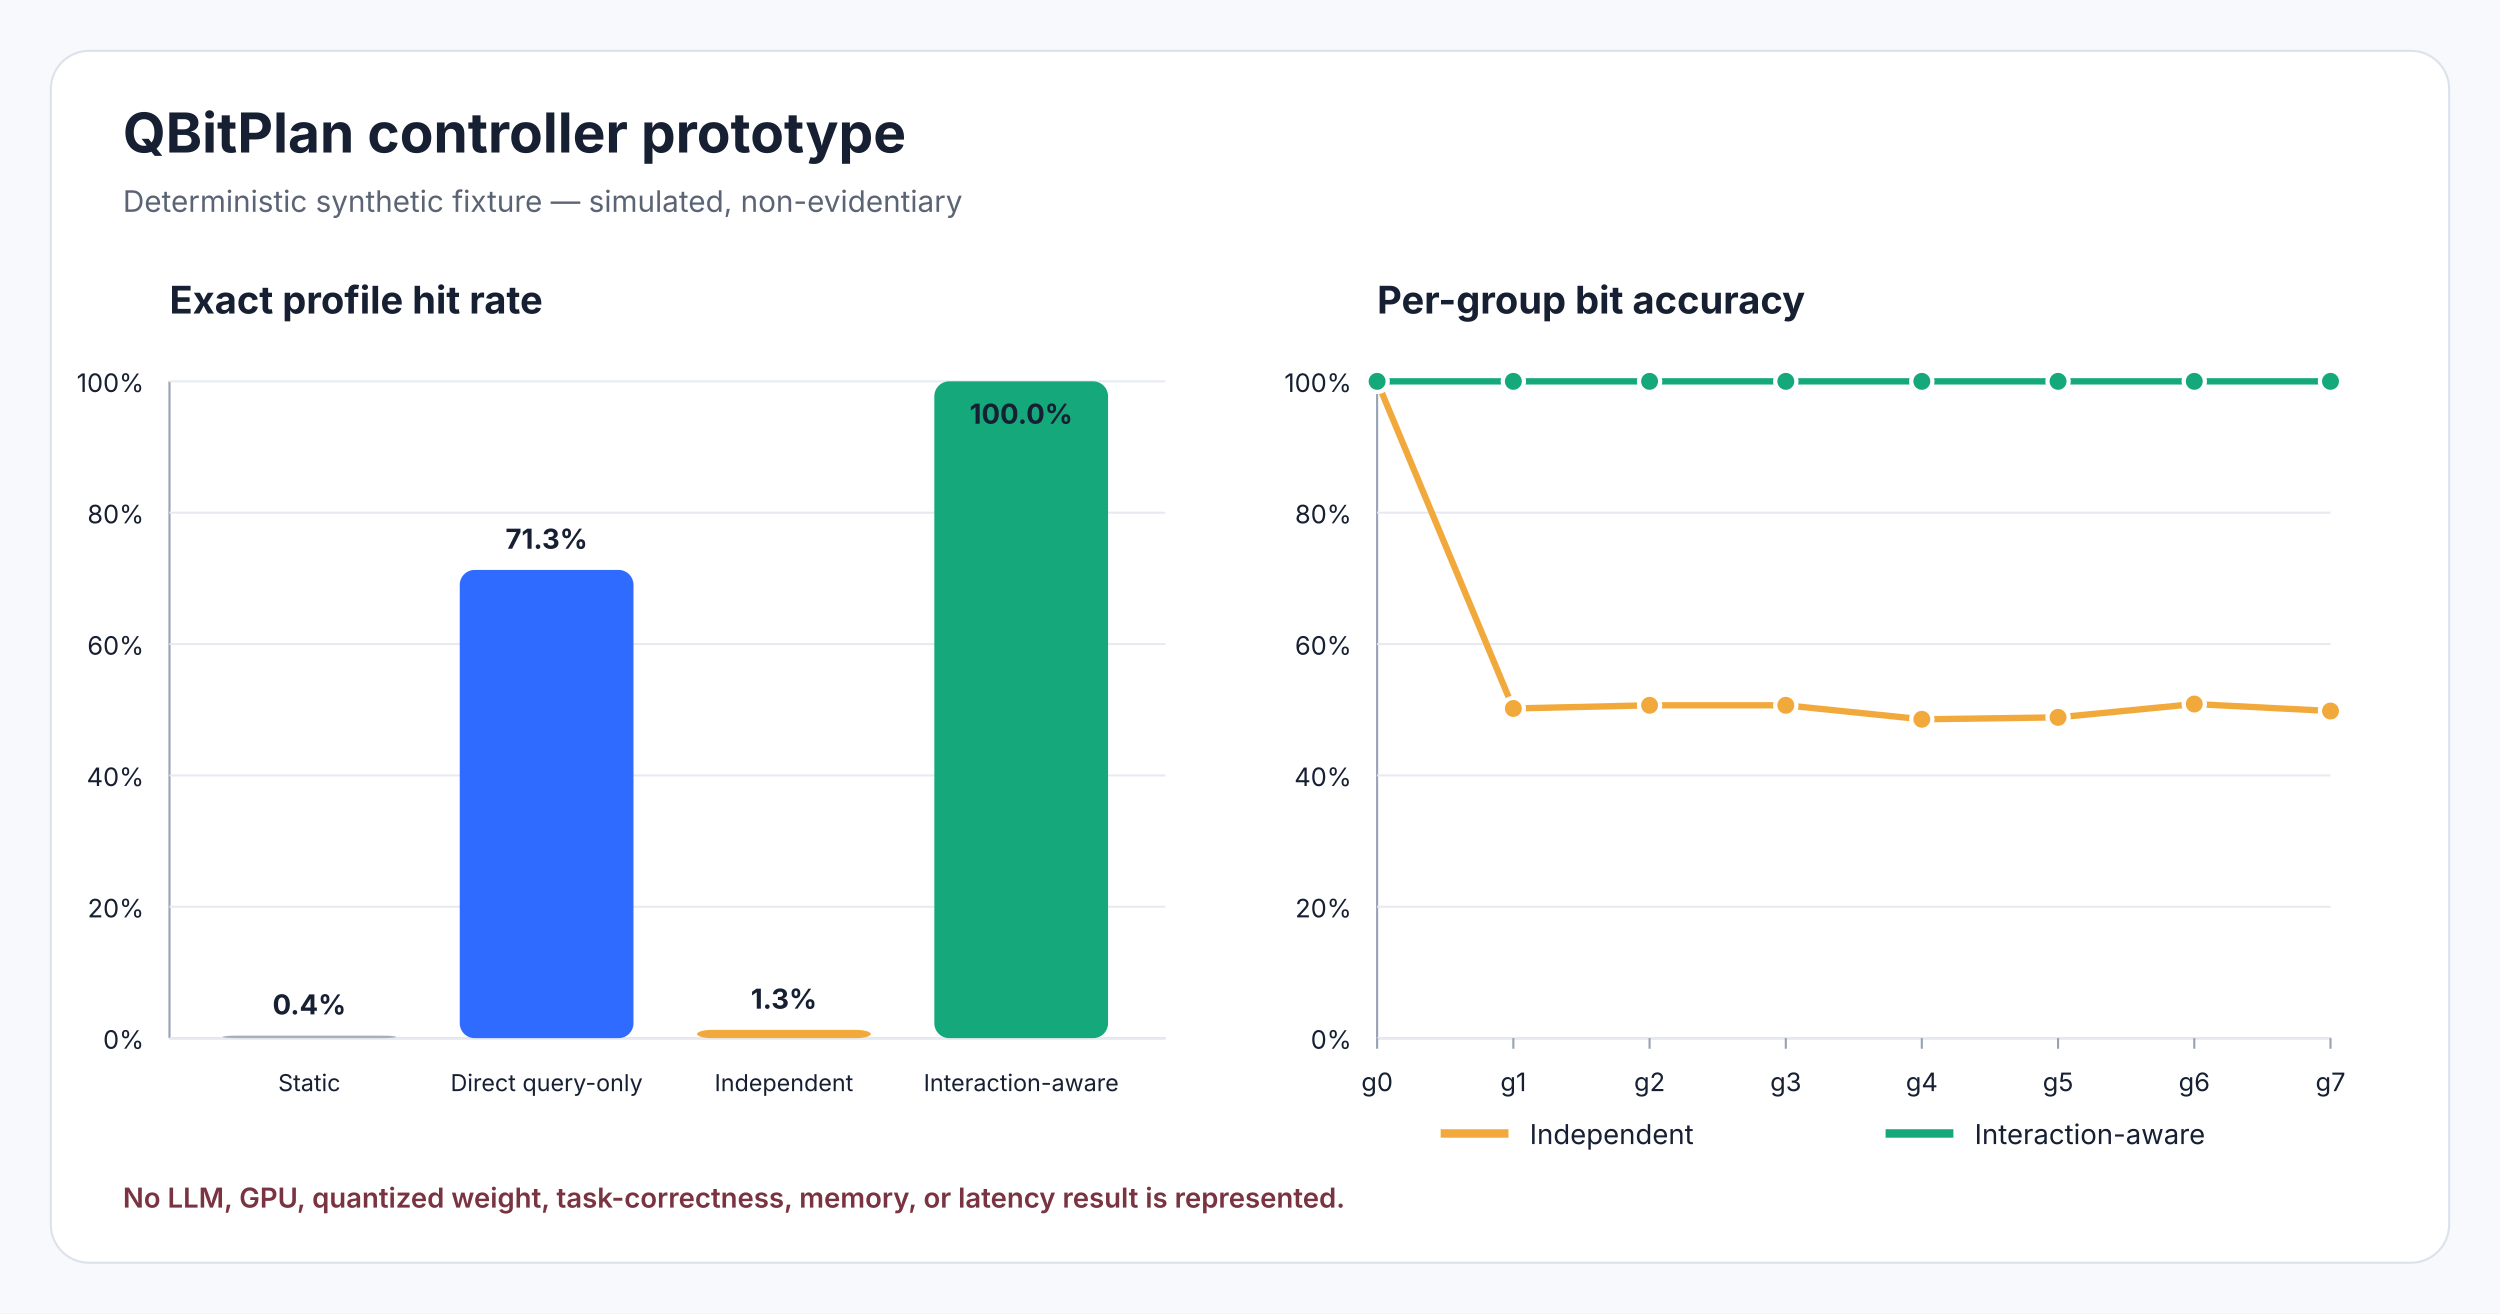
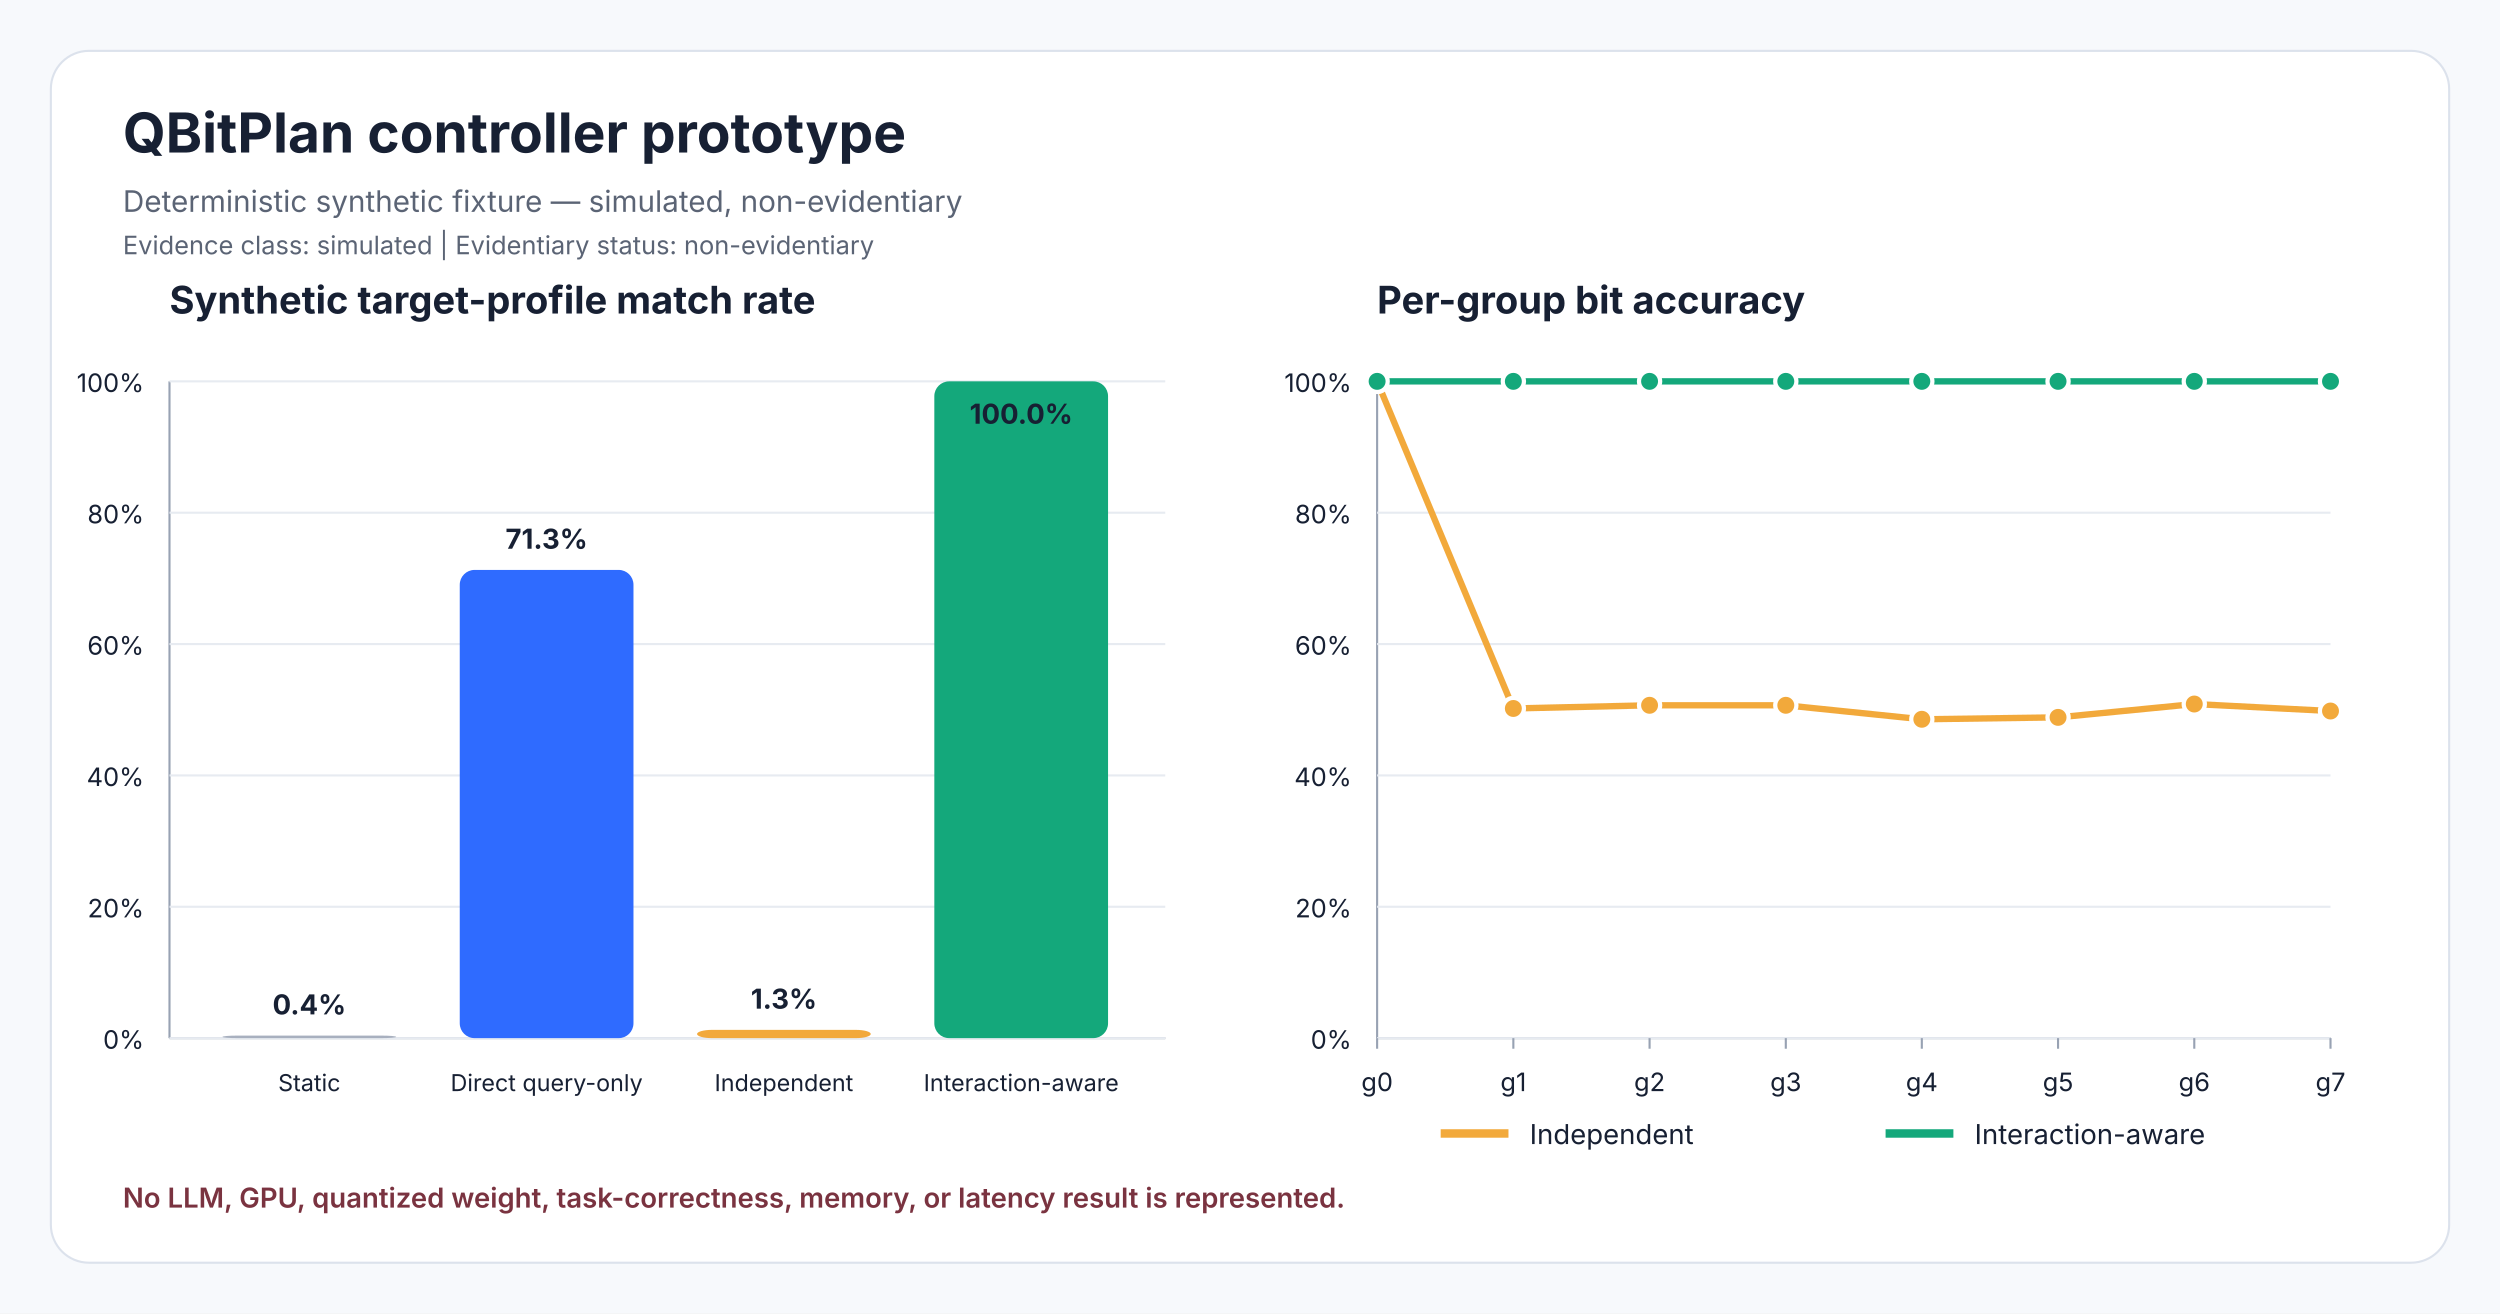
<svg xmlns="http://www.w3.org/2000/svg" width="1180" height="620" viewBox="0 0 1180 620">
  <rect width="100%" height="100%" fill="#F7F9FC" />
  <rect x="24" y="24" width="1132" height="572" rx="18" fill="white" stroke="#DCE2EC" />
  <text x="58.0" y="72.0" font-family="Inter,Arial,sans-serif" font-size="26" text-anchor="start" font-weight="700" fill="#172033">QBitPlan controller prototype</text>
  <text x="58.0" y="100.0" font-family="Inter,Arial,sans-serif" font-size="14" text-anchor="start" font-weight="400" fill="#5B6475">Deterministic synthetic fixture — simulated, non-evidentiary</text>
-   <text x="80.0" y="148.0" font-family="Inter,Arial,sans-serif" font-size="18" text-anchor="start" font-weight="700" fill="#172033">Exact profile hit rate</text>
+   <text x="58.0" y="120.0" font-family="Inter,Arial,sans-serif" font-size="12" text-anchor="start" font-weight="400" fill="#5B6475">Evidence class: simulated | Evidentiary status: non-evidentiary</text>
+   <text x="80.0" y="148.0" font-family="Inter,Arial,sans-serif" font-size="18" text-anchor="start" font-weight="700" fill="#172033">Synthetic target-profile match rate</text>
  <text x="650.0" y="148.0" font-family="Inter,Arial,sans-serif" font-size="18" text-anchor="start" font-weight="700" fill="#172033">Per-group bit accuracy</text>
  <line x1="80" y1="490" x2="550" y2="490" stroke="#98A2B3" />
  <line x1="80" y1="180" x2="80" y2="490" stroke="#98A2B3" />
  <line x1="80" y1="490.0" x2="550" y2="490.0" stroke="#E7EBF1" />
  <text x="68.0" y="495.0" font-family="Inter,Arial,sans-serif" font-size="12" text-anchor="end" font-weight="400" fill="#172033">0%</text>
  <line x1="80" y1="428.0" x2="550" y2="428.0" stroke="#E7EBF1" />
  <text x="68.0" y="433.0" font-family="Inter,Arial,sans-serif" font-size="12" text-anchor="end" font-weight="400" fill="#172033">20%</text>
  <line x1="80" y1="366.0" x2="550" y2="366.0" stroke="#E7EBF1" />
  <text x="68.0" y="371.0" font-family="Inter,Arial,sans-serif" font-size="12" text-anchor="end" font-weight="400" fill="#172033">40%</text>
  <line x1="80" y1="304.0" x2="550" y2="304.0" stroke="#E7EBF1" />
  <text x="68.0" y="309.0" font-family="Inter,Arial,sans-serif" font-size="12" text-anchor="end" font-weight="400" fill="#172033">60%</text>
  <line x1="80" y1="242.0" x2="550" y2="242.0" stroke="#E7EBF1" />
  <text x="68.0" y="247.0" font-family="Inter,Arial,sans-serif" font-size="12" text-anchor="end" font-weight="400" fill="#172033">80%</text>
  <line x1="80" y1="180.0" x2="550" y2="180.0" stroke="#E7EBF1" />
  <text x="68.0" y="185.0" font-family="Inter,Arial,sans-serif" font-size="12" text-anchor="end" font-weight="400" fill="#172033">100%</text>
  <rect x="105" y="488.8" width="82" height="1.2" rx="7" fill="#A8B0BF" />
  <text x="146.0" y="478.8" font-family="Inter,Arial,sans-serif" font-size="13" text-anchor="middle" font-weight="700" fill="#172033">0.4%</text>
  <text x="146.0" y="515.0" font-family="Inter,Arial,sans-serif" font-size="11" text-anchor="middle" font-weight="400" fill="#172033">Static</text>
  <rect x="217" y="269.0" width="82" height="221.0" rx="7" fill="#2F6BFF" />
  <text x="258.0" y="259.0" font-family="Inter,Arial,sans-serif" font-size="13" text-anchor="middle" font-weight="700" fill="#172033">71.3%</text>
  <text x="258.0" y="515.0" font-family="Inter,Arial,sans-serif" font-size="11" text-anchor="middle" font-weight="400" fill="#172033">Direct query-only</text>
  <rect x="329" y="486.1" width="82" height="3.9" rx="7" fill="#F2A93B" />
  <text x="370.0" y="476.1" font-family="Inter,Arial,sans-serif" font-size="13" text-anchor="middle" font-weight="700" fill="#172033">1.3%</text>
  <text x="370.0" y="515.0" font-family="Inter,Arial,sans-serif" font-size="11" text-anchor="middle" font-weight="400" fill="#172033">Independent</text>
  <rect x="441" y="180.0" width="82" height="310.0" rx="7" fill="#14A87B" />
  <text x="482.0" y="200.0" font-family="Inter,Arial,sans-serif" font-size="13" text-anchor="middle" font-weight="700" fill="#172033">100.0%</text>
  <text x="482.0" y="515.0" font-family="Inter,Arial,sans-serif" font-size="11" text-anchor="middle" font-weight="400" fill="#172033">Interaction-aware</text>
  <line x1="650" y1="490" x2="1100" y2="490" stroke="#98A2B3" />
  <line x1="650" y1="180" x2="650" y2="490" stroke="#98A2B3" />
  <line x1="650" y1="490.0" x2="1100" y2="490.0" stroke="#E7EBF1" />
  <text x="638.0" y="495.0" font-family="Inter,Arial,sans-serif" font-size="12" text-anchor="end" font-weight="400" fill="#172033">0%</text>
  <line x1="650" y1="428.0" x2="1100" y2="428.0" stroke="#E7EBF1" />
  <text x="638.0" y="433.0" font-family="Inter,Arial,sans-serif" font-size="12" text-anchor="end" font-weight="400" fill="#172033">20%</text>
  <line x1="650" y1="366.0" x2="1100" y2="366.0" stroke="#E7EBF1" />
  <text x="638.0" y="371.0" font-family="Inter,Arial,sans-serif" font-size="12" text-anchor="end" font-weight="400" fill="#172033">40%</text>
  <line x1="650" y1="304.0" x2="1100" y2="304.0" stroke="#E7EBF1" />
  <text x="638.0" y="309.0" font-family="Inter,Arial,sans-serif" font-size="12" text-anchor="end" font-weight="400" fill="#172033">60%</text>
  <line x1="650" y1="242.0" x2="1100" y2="242.0" stroke="#E7EBF1" />
  <text x="638.0" y="247.0" font-family="Inter,Arial,sans-serif" font-size="12" text-anchor="end" font-weight="400" fill="#172033">80%</text>
  <line x1="650" y1="180.0" x2="1100" y2="180.0" stroke="#E7EBF1" />
  <text x="638.0" y="185.0" font-family="Inter,Arial,sans-serif" font-size="12" text-anchor="end" font-weight="400" fill="#172033">100%</text>
  <line x1="650.0" y1="490" x2="650.0" y2="495" stroke="#98A2B3" />
  <text x="650.0" y="515.0" font-family="Inter,Arial,sans-serif" font-size="12" text-anchor="middle" font-weight="400" fill="#172033">g0</text>
  <line x1="714.3" y1="490" x2="714.3" y2="495" stroke="#98A2B3" />
  <text x="714.3" y="515.0" font-family="Inter,Arial,sans-serif" font-size="12" text-anchor="middle" font-weight="400" fill="#172033">g1</text>
  <line x1="778.6" y1="490" x2="778.6" y2="495" stroke="#98A2B3" />
  <text x="778.6" y="515.0" font-family="Inter,Arial,sans-serif" font-size="12" text-anchor="middle" font-weight="400" fill="#172033">g2</text>
  <line x1="842.9" y1="490" x2="842.9" y2="495" stroke="#98A2B3" />
  <text x="842.9" y="515.0" font-family="Inter,Arial,sans-serif" font-size="12" text-anchor="middle" font-weight="400" fill="#172033">g3</text>
  <line x1="907.1" y1="490" x2="907.1" y2="495" stroke="#98A2B3" />
  <text x="907.1" y="515.0" font-family="Inter,Arial,sans-serif" font-size="12" text-anchor="middle" font-weight="400" fill="#172033">g4</text>
  <line x1="971.4" y1="490" x2="971.4" y2="495" stroke="#98A2B3" />
  <text x="971.4" y="515.0" font-family="Inter,Arial,sans-serif" font-size="12" text-anchor="middle" font-weight="400" fill="#172033">g5</text>
  <line x1="1035.7" y1="490" x2="1035.7" y2="495" stroke="#98A2B3" />
  <text x="1035.7" y="515.0" font-family="Inter,Arial,sans-serif" font-size="12" text-anchor="middle" font-weight="400" fill="#172033">g6</text>
  <line x1="1100.0" y1="490" x2="1100.0" y2="495" stroke="#98A2B3" />
  <text x="1100.0" y="515.0" font-family="Inter,Arial,sans-serif" font-size="12" text-anchor="middle" font-weight="400" fill="#172033">g7</text>
  <polyline points="650.0,180.0 714.3,334.4 778.6,332.9 842.9,332.9 907.1,339.5 971.4,338.6 1035.7,332.3 1100.0,335.6" fill="none" stroke="#F2A93B" stroke-width="3" />
  <circle cx="650.0" cy="180.0" r="5" fill="#F2A93B" stroke="white" stroke-width="2" />
  <circle cx="714.3" cy="334.4" r="5" fill="#F2A93B" stroke="white" stroke-width="2" />
  <circle cx="778.6" cy="332.9" r="5" fill="#F2A93B" stroke="white" stroke-width="2" />
  <circle cx="842.9" cy="332.9" r="5" fill="#F2A93B" stroke="white" stroke-width="2" />
  <circle cx="907.1" cy="339.5" r="5" fill="#F2A93B" stroke="white" stroke-width="2" />
  <circle cx="971.4" cy="338.6" r="5" fill="#F2A93B" stroke="white" stroke-width="2" />
  <circle cx="1035.7" cy="332.3" r="5" fill="#F2A93B" stroke="white" stroke-width="2" />
  <circle cx="1100.0" cy="335.6" r="5" fill="#F2A93B" stroke="white" stroke-width="2" />
  <polyline points="650.0,180.0 714.3,180.0 778.6,180.0 842.9,180.0 907.1,180.0 971.4,180.0 1035.7,180.0 1100.0,180.0" fill="none" stroke="#14A87B" stroke-width="3" />
  <circle cx="650.0" cy="180.0" r="5" fill="#14A87B" stroke="white" stroke-width="2" />
  <circle cx="714.3" cy="180.0" r="5" fill="#14A87B" stroke="white" stroke-width="2" />
  <circle cx="778.6" cy="180.0" r="5" fill="#14A87B" stroke="white" stroke-width="2" />
  <circle cx="842.9" cy="180.0" r="5" fill="#14A87B" stroke="white" stroke-width="2" />
  <circle cx="907.1" cy="180.0" r="5" fill="#14A87B" stroke="white" stroke-width="2" />
  <circle cx="971.4" cy="180.0" r="5" fill="#14A87B" stroke="white" stroke-width="2" />
  <circle cx="1035.7" cy="180.0" r="5" fill="#14A87B" stroke="white" stroke-width="2" />
  <circle cx="1100.0" cy="180.0" r="5" fill="#14A87B" stroke="white" stroke-width="2" />
  <line x1="680" y1="535" x2="712" y2="535" stroke="#F2A93B" stroke-width="4" />
  <text x="722.0" y="540.0" font-family="Inter,Arial,sans-serif" font-size="13" text-anchor="start" font-weight="400" fill="#172033">Independent</text>
  <line x1="890" y1="535" x2="922" y2="535" stroke="#14A87B" stroke-width="4" />
  <text x="932.0" y="540.0" font-family="Inter,Arial,sans-serif" font-size="13" text-anchor="start" font-weight="400" fill="#172033">Interaction-aware</text>
  <text x="58.0" y="570.0" font-family="Inter,Arial,sans-serif" font-size="13" text-anchor="start" font-weight="600" fill="#7A3340">No LLM, GPU, quantized weight, task-correctness, memory, or latency result is represented.</text>
</svg>
